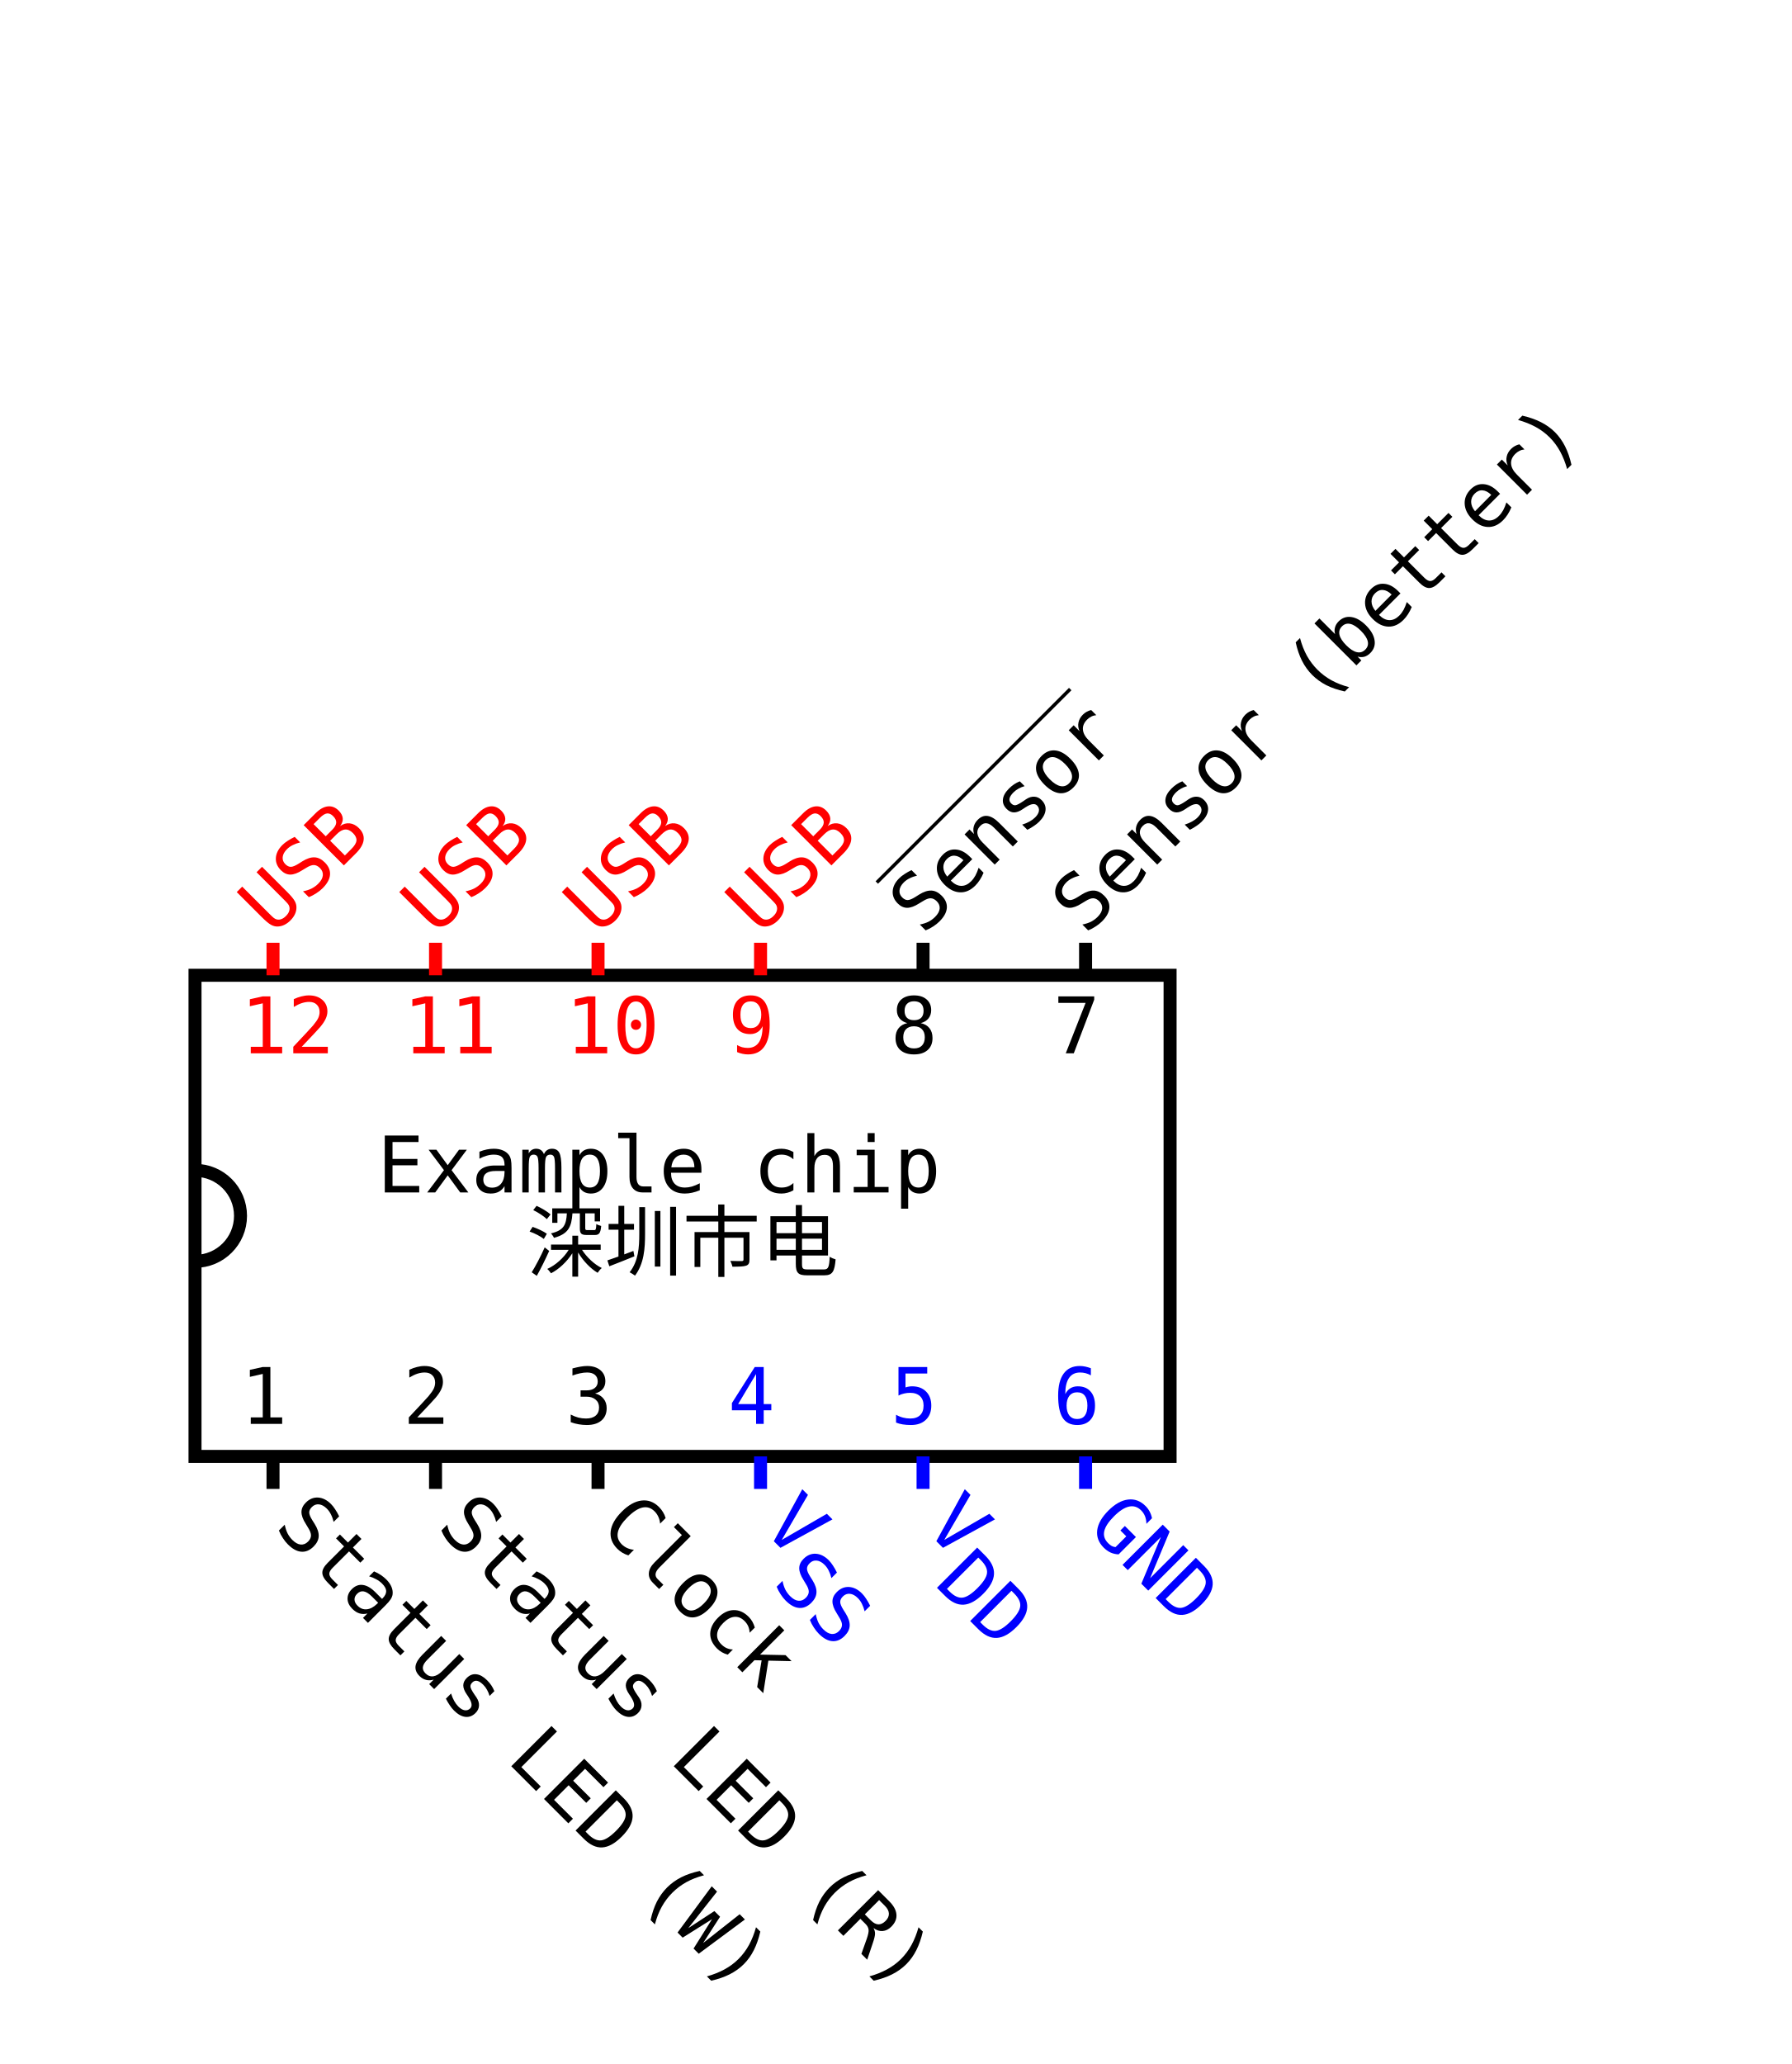
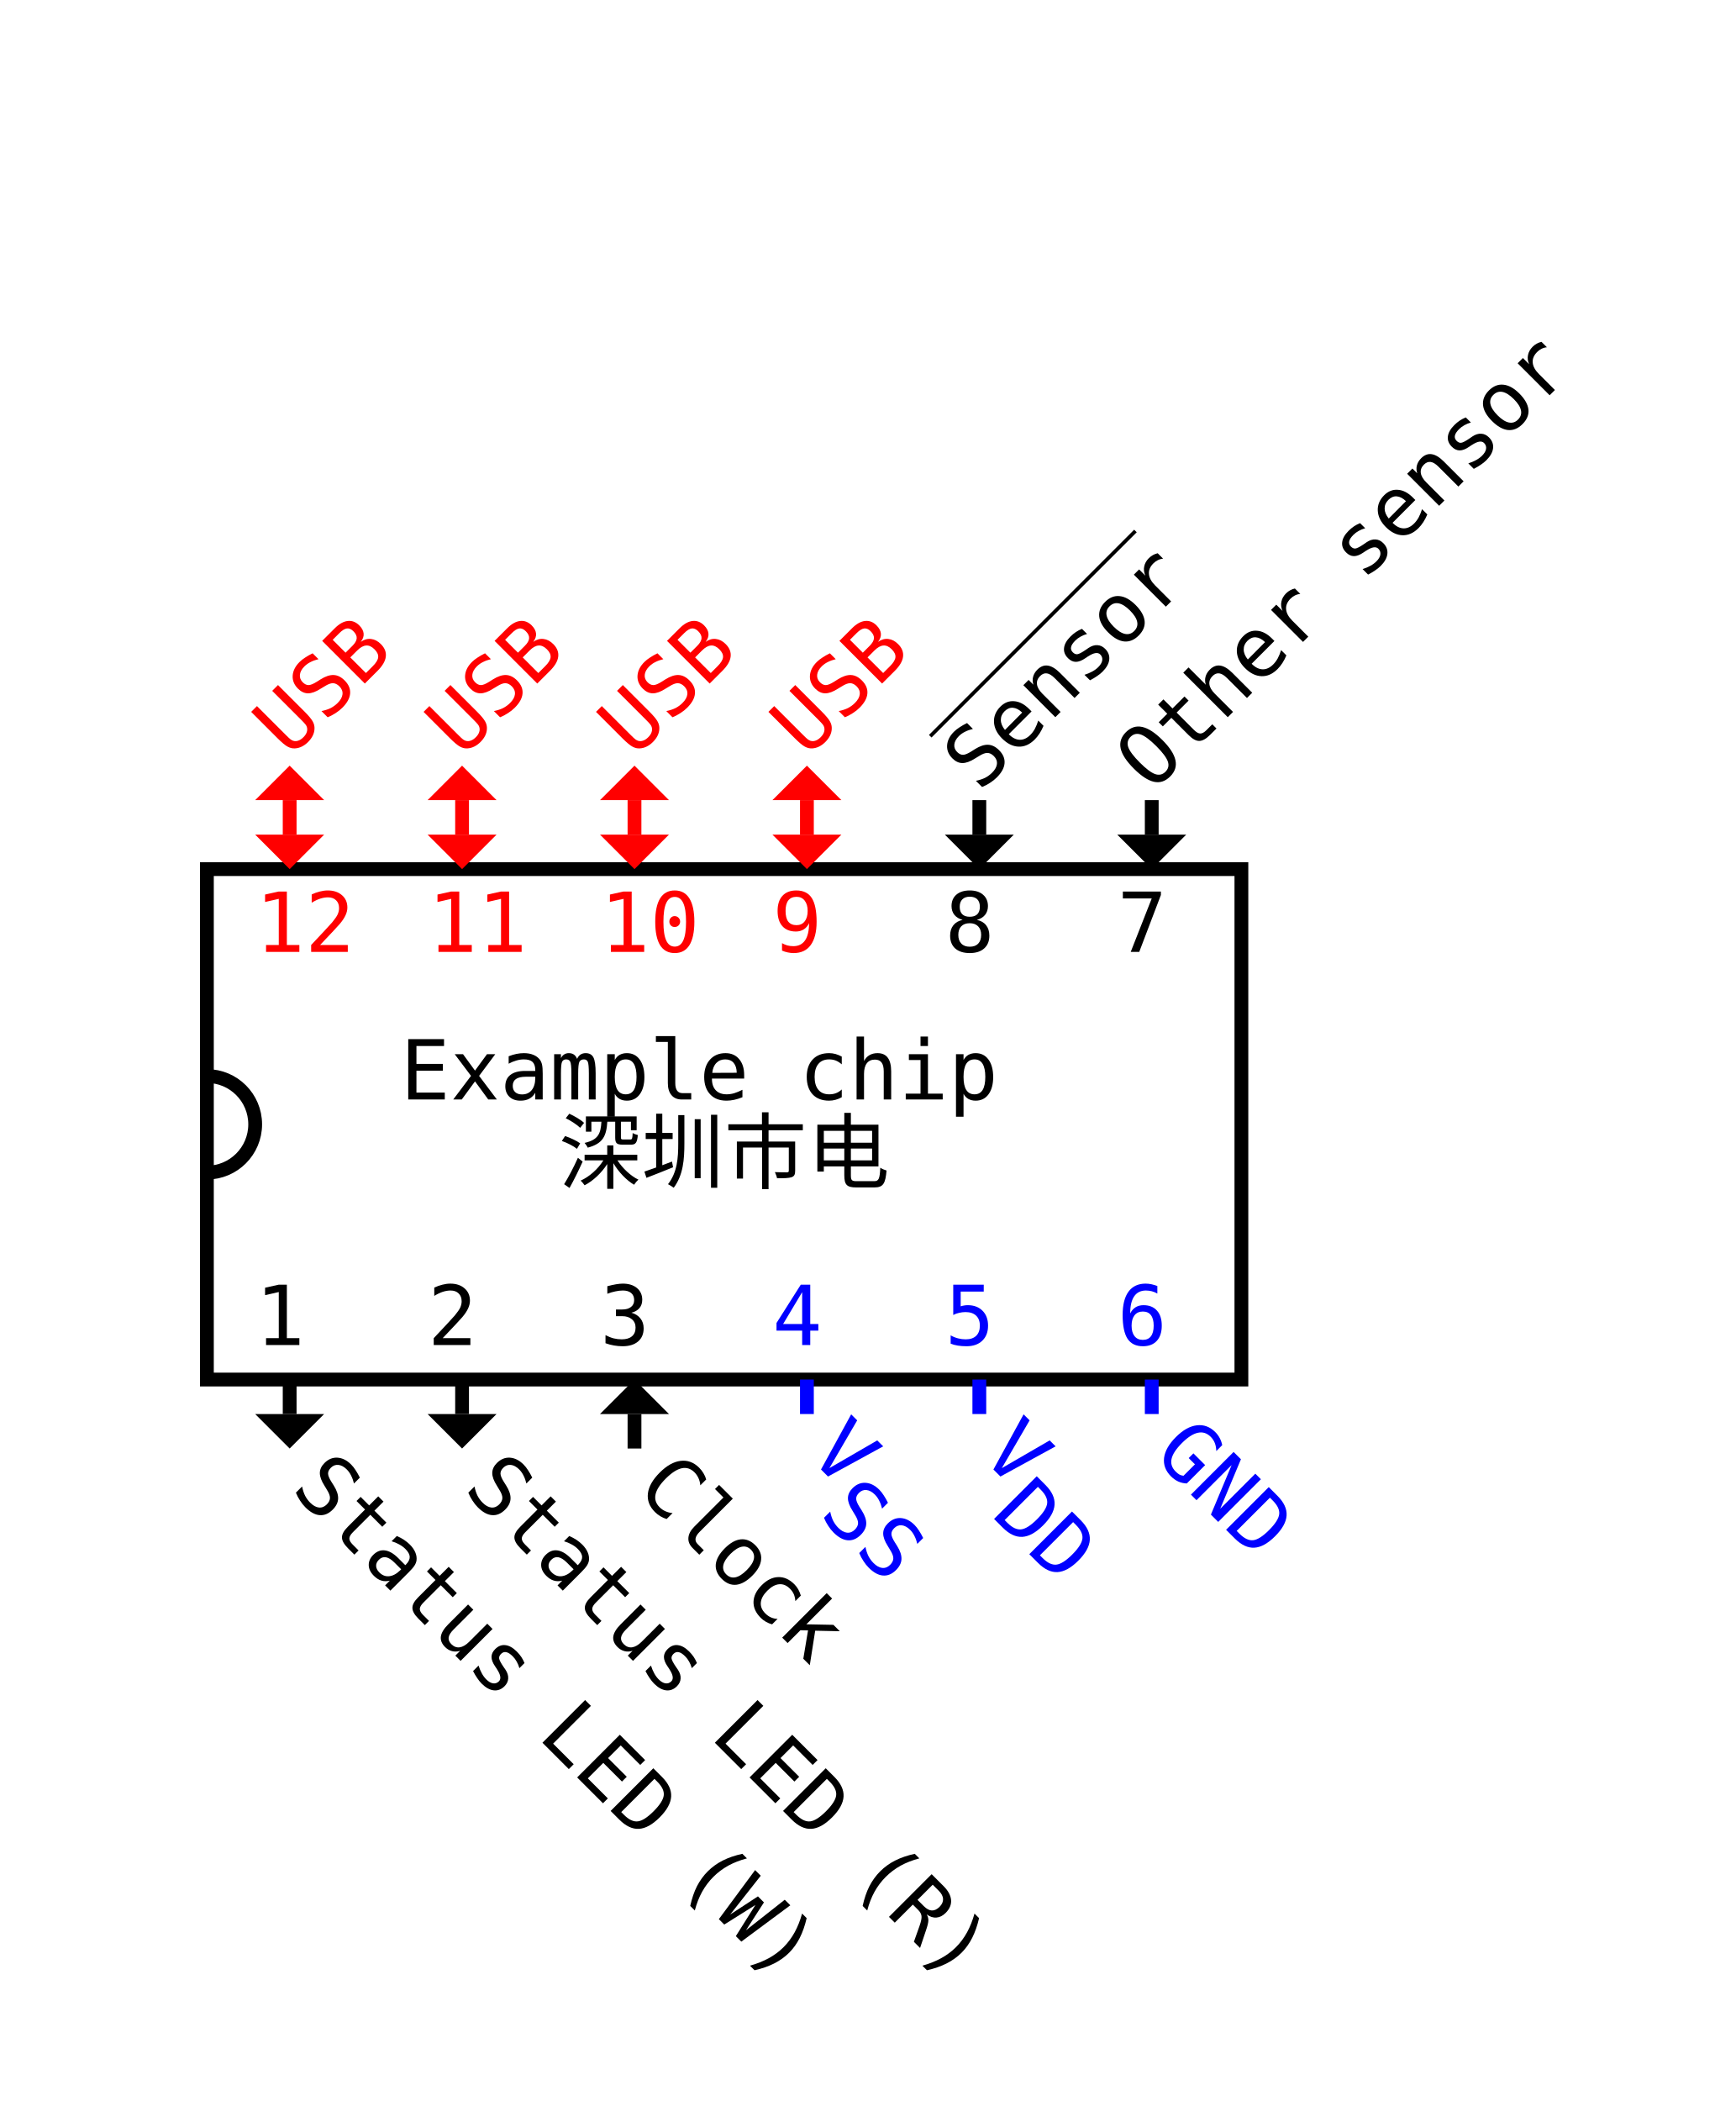
<svg xmlns="http://www.w3.org/2000/svg" version="1.1">
-   <rect x="30" y="150" width="150" height="74" fill="none" stroke-width="2" stroke="black" />
-   <text x="105" y="187" transform="rotate(0 105 187)" alignment-baseline="central" text-anchor="middle" font-family="monospace">
+   <rect x="30" y="126" width="150" height="74" fill="none" stroke-width="2" stroke="black" />
+   <text x="105" y="163" transform="rotate(0 105 163)" alignment-baseline="central" text-anchor="middle" font-family="monospace">
    <tspan x="105" dy="-0.3em">Example chip</tspan>
    <tspan x="105" dy="1em">深圳市电</tspan>
  </text>
-   <path d="M30 180   A 7 7 0 0 1 30 194" stroke="black" fill="black" fill-opacity="0" stroke-width="2" />
-   <text x="37" y="162" font-family="monospace" fill="red">12</text>
-   <line x1="42" y1="150" x2="42" y2="145" stroke="red" stroke-width="2" />
-   <text x="42" y="144" transform="rotate(-45 42 144)" font-family="monospace" fill="red">USB</text>
-   <text x="62" y="162" font-family="monospace" fill="red">11</text>
-   <line x1="67" y1="150" x2="67" y2="145" stroke="red" stroke-width="2" />
-   <text x="67" y="144" transform="rotate(-45 67 144)" font-family="monospace" fill="red">USB</text>
-   <text x="87" y="162" font-family="monospace" fill="red">10</text>
-   <line x1="92" y1="150" x2="92" y2="145" stroke="red" stroke-width="2" />
-   <text x="92" y="144" transform="rotate(-45 92 144)" font-family="monospace" fill="red">USB</text>
-   <text x="112" y="162" font-family="monospace" fill="red">9</text>
-   <line x1="117" y1="150" x2="117" y2="145" stroke="red" stroke-width="2" />
-   <text x="117" y="144" transform="rotate(-45 117 144)" font-family="monospace" fill="red">USB</text>
-   <text x="137" y="162" font-family="monospace" fill="black">8</text>
-   <line x1="142" y1="150" x2="142" y2="145" stroke="black" stroke-width="2" />
-   <text x="142" y="144" transform="rotate(-45 142 144)" font-family="monospace" fill="black" style="text-decoration: overline">Sensor</text>
-   <text x="162" y="162" font-family="monospace" fill="black">7</text>
-   <line x1="167" y1="150" x2="167" y2="145" stroke="black" stroke-width="2" />
-   <text x="167" y="144" transform="rotate(-45 167 144)" font-family="monospace" fill="black">Sensor (better)</text>
-   <text x="37" y="219" font-family="monospace" fill="black">1</text>
-   <line x1="42" y1="224" x2="42" y2="229" stroke="black" stroke-width="2" />
-   <text x="42" y="235" transform="rotate(45 42 235)" font-family="monospace" fill="black">Status LED (W)</text>
-   <text x="62" y="219" font-family="monospace" fill="black">2</text>
-   <line x1="67" y1="224" x2="67" y2="229" stroke="black" stroke-width="2" />
-   <text x="67" y="235" transform="rotate(45 67 235)" font-family="monospace" fill="black">Status LED (R)</text>
-   <text x="87" y="219" font-family="monospace" fill="black">3</text>
-   <line x1="92" y1="224" x2="92" y2="229" stroke="black" stroke-width="2" />
-   <text x="92" y="235" transform="rotate(45 92 235)" font-family="monospace" fill="black">Clock</text>
-   <text x="112" y="219" font-family="monospace" fill="blue">4</text>
-   <line x1="117" y1="224" x2="117" y2="229" stroke="blue" stroke-width="2" />
-   <text x="117" y="235" transform="rotate(45 117 235)" font-family="monospace" fill="blue">V<tspan dy="5">SS</tspan>
+   <path d="M30 156   A 7 7 0 0 1 30 170" stroke="black" fill="black" fill-opacity="0" stroke-width="2" />
+   <text x="37" y="138" font-family="monospace" fill="red">12</text>
+   <polygon points="37 121 47 121 42 126" fill="red" />
+   <line x1="42" y1="121" x2="42" y2="116" stroke="red" stroke-width="2" />
+   <polygon points="37 116 47 116 42 111" fill="red" />
+   <text x="42" y="110" transform="rotate(-45 42 110)" font-family="monospace" fill="red">USB</text>
+   <text x="62" y="138" font-family="monospace" fill="red">11</text>
+   <polygon points="62 121 72 121 67 126" fill="red" />
+   <line x1="67" y1="121" x2="67" y2="116" stroke="red" stroke-width="2" />
+   <polygon points="62 116 72 116 67 111" fill="red" />
+   <text x="67" y="110" transform="rotate(-45 67 110)" font-family="monospace" fill="red">USB</text>
+   <text x="87" y="138" font-family="monospace" fill="red">10</text>
+   <polygon points="87 121 97 121 92 126" fill="red" />
+   <line x1="92" y1="121" x2="92" y2="116" stroke="red" stroke-width="2" />
+   <polygon points="87 116 97 116 92 111" fill="red" />
+   <text x="92" y="110" transform="rotate(-45 92 110)" font-family="monospace" fill="red">USB</text>
+   <text x="112" y="138" font-family="monospace" fill="red">9</text>
+   <polygon points="112 121 122 121 117 126" fill="red" />
+   <line x1="117" y1="121" x2="117" y2="116" stroke="red" stroke-width="2" />
+   <polygon points="112 116 122 116 117 111" fill="red" />
+   <text x="117" y="110" transform="rotate(-45 117 110)" font-family="monospace" fill="red">USB</text>
+   <text x="137" y="138" font-family="monospace" fill="black">8</text>
+   <polygon points="137 121 147 121 142 126" fill="black" />
+   <line x1="142" y1="121" x2="142" y2="116" stroke="black" stroke-width="2" />
+   <text x="142" y="115" transform="rotate(-45 142 115)" font-family="monospace" fill="black" style="text-decoration: overline">Sensor</text>
+   <text x="162" y="138" font-family="monospace" fill="black">7</text>
+   <polygon points="162 121 172 121 167 126" fill="black" />
+   <line x1="167" y1="121" x2="167" y2="116" stroke="black" stroke-width="2" />
+   <text x="167" y="115" transform="rotate(-45 167 115)" font-family="monospace" fill="black">Other sensor</text>
+   <text x="37" y="195" font-family="monospace" fill="black">1</text>
+   <line x1="42" y1="200" x2="42" y2="205" stroke="black" stroke-width="2" />
+   <polygon points="37 205 47 205 42 210" fill="black" />
+   <text x="42" y="216" transform="rotate(45 42 216)" font-family="monospace" fill="black">Status LED (W)</text>
+   <text x="62" y="195" font-family="monospace" fill="black">2</text>
+   <line x1="67" y1="200" x2="67" y2="205" stroke="black" stroke-width="2" />
+   <polygon points="62 205 72 205 67 210" fill="black" />
+   <text x="67" y="216" transform="rotate(45 67 216)" font-family="monospace" fill="black">Status LED (R)</text>
+   <text x="87" y="195" font-family="monospace" fill="black">3</text>
+   <polygon points="87 205 97 205 92 200" fill="black" />
+   <line x1="92" y1="205" x2="92" y2="210" stroke="black" stroke-width="2" />
+   <text x="92" y="216" transform="rotate(45 92 216)" font-family="monospace" fill="black">Clock</text>
+   <text x="112" y="195" font-family="monospace" fill="blue">4</text>
+   <line x1="117" y1="200" x2="117" y2="205" stroke="blue" stroke-width="2" />
+   <text x="117" y="211" transform="rotate(45 117 211)" font-family="monospace" fill="blue">V<tspan dy="5">SS</tspan>
  </text>
-   <text x="137" y="219" font-family="monospace" fill="blue">5</text>
-   <line x1="142" y1="224" x2="142" y2="229" stroke="blue" stroke-width="2" />
-   <text x="142" y="235" transform="rotate(45 142 235)" font-family="monospace" fill="blue">V<tspan dy="5">DD</tspan>
+   <text x="137" y="195" font-family="monospace" fill="blue">5</text>
+   <line x1="142" y1="200" x2="142" y2="205" stroke="blue" stroke-width="2" />
+   <text x="142" y="211" transform="rotate(45 142 211)" font-family="monospace" fill="blue">V<tspan dy="5">DD</tspan>
  </text>
-   <text x="162" y="219" font-family="monospace" fill="blue">6</text>
-   <line x1="167" y1="224" x2="167" y2="229" stroke="blue" stroke-width="2" />
-   <text x="167" y="235" transform="rotate(45 167 235)" font-family="monospace" fill="blue">GND</text>
+   <text x="162" y="195" font-family="monospace" fill="blue">6</text>
+   <line x1="167" y1="200" x2="167" y2="205" stroke="blue" stroke-width="2" />
+   <text x="167" y="211" transform="rotate(45 167 211)" font-family="monospace" fill="blue">GND</text>
</svg>
